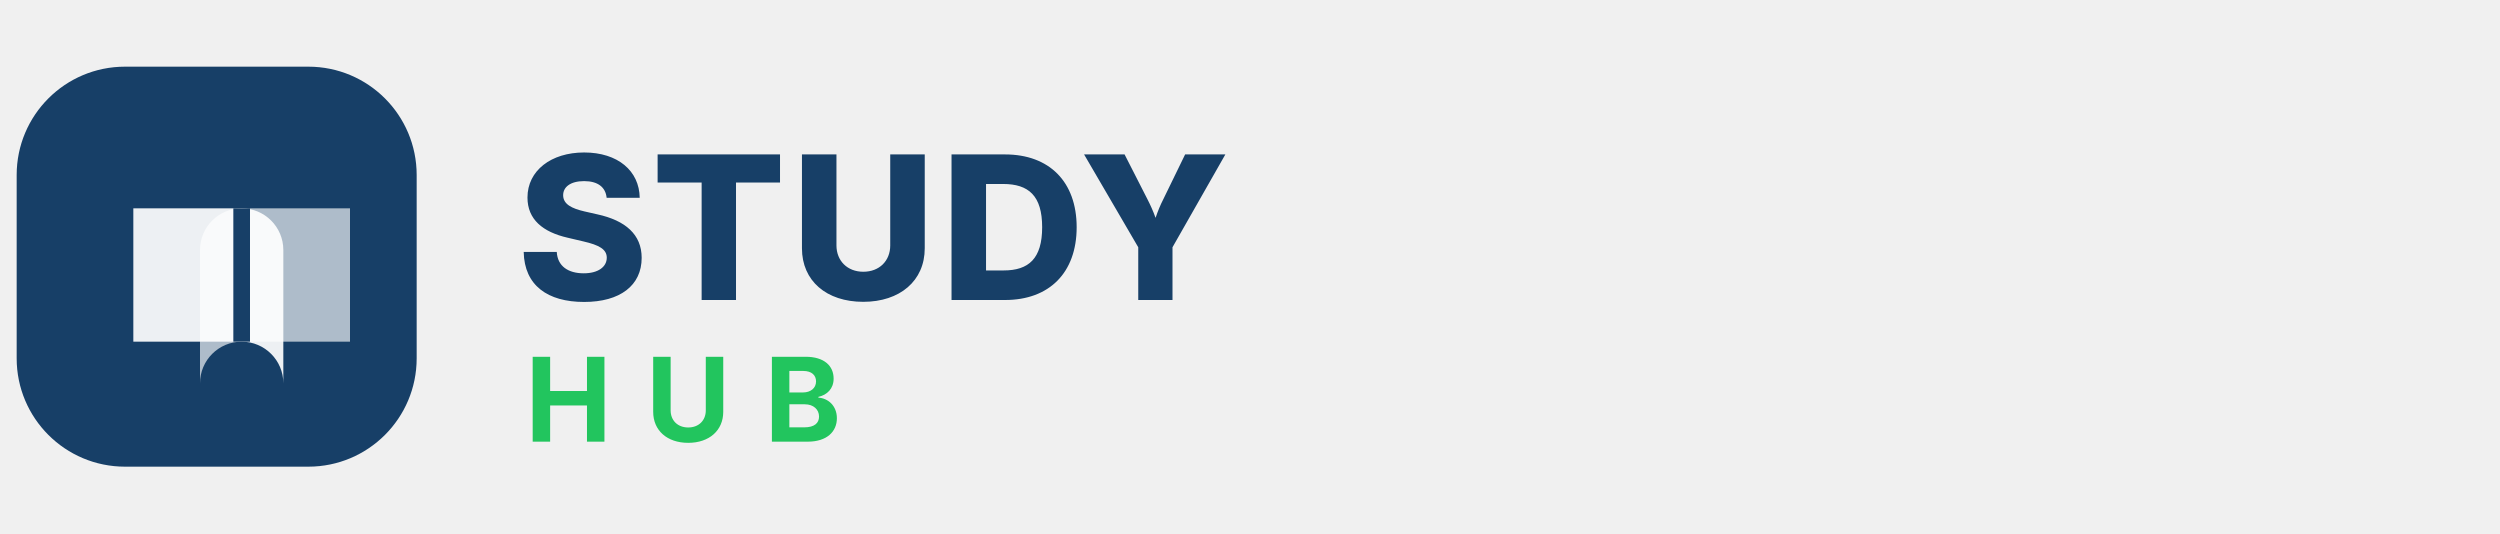
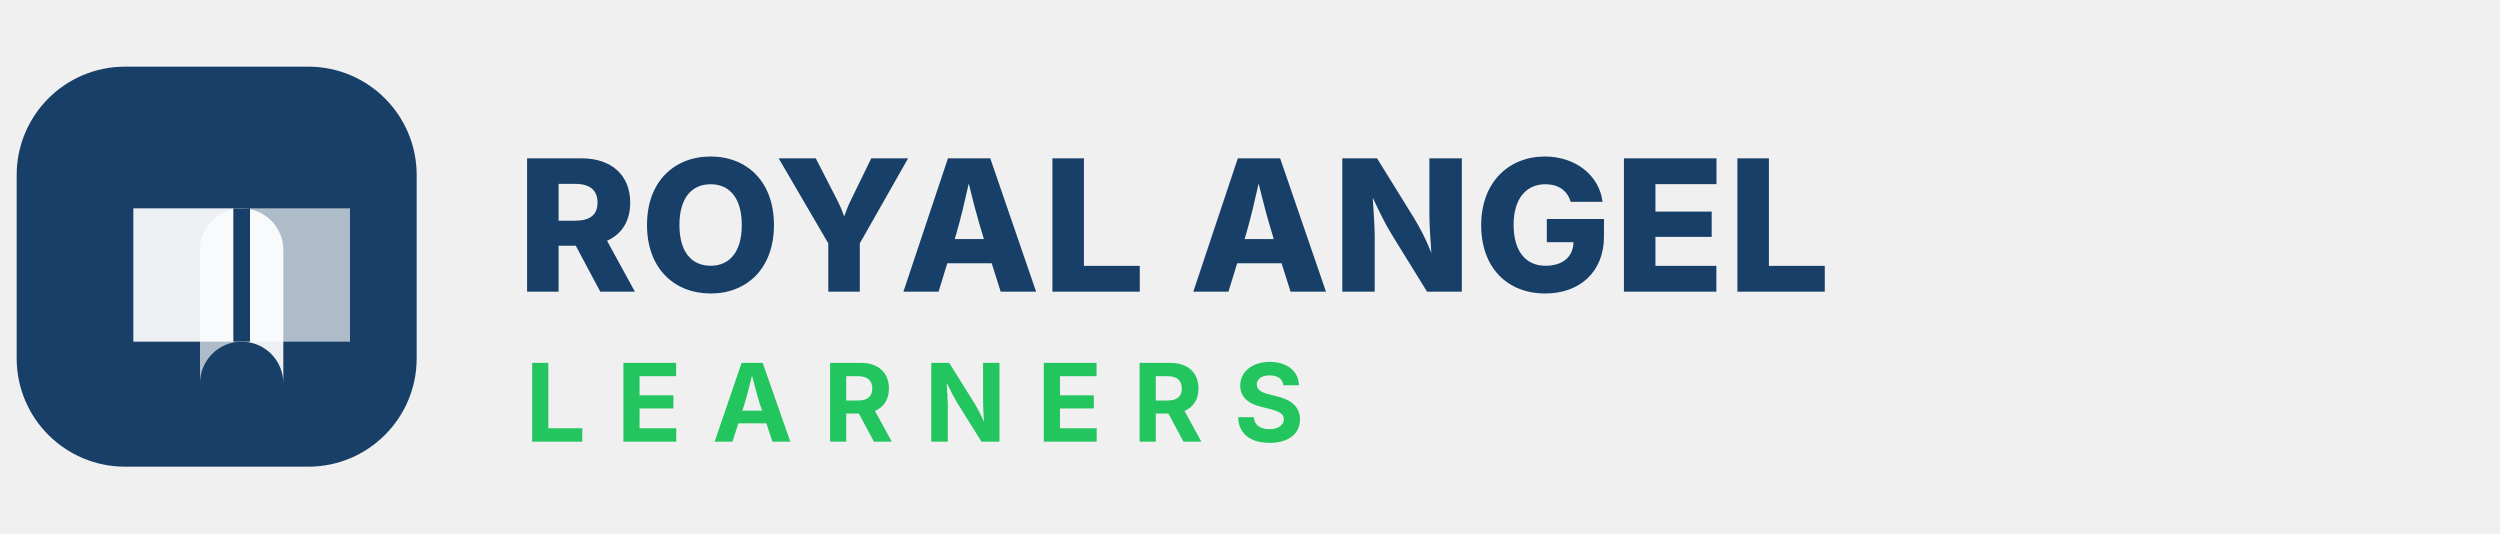
- <svg xmlns="http://www.w3.org/2000/svg" viewBox="0 0 300 64" role="img" aria-label="Study Hub">
+ <svg xmlns="http://www.w3.org/2000/svg" viewBox="0 0 300 64" role="img" aria-label="Royal Angel Learners">
  <rect x="2" y="8" width="48" height="48" rx="13" fill="#173f67" />
  <path d="M16 25h13a5 5 0 0 1 5 5v16a5 5 0 0 0-5-5H16z" fill="#ffffff" opacity="0.92" />
  <path d="M42 25H29a5 5 0 0 0-5 5v16a5 5 0 0 1 5-5h13z" fill="#ffffff" opacity="0.65" />
  <path d="M29 25v16" stroke="#173f67" stroke-width="2" />
-   <text x="62" y="36" font-family="Segoe UI, Inter, Arial, sans-serif" font-size="24" font-weight="800" fill="#173f67" letter-spacing="0.5">STUDY</text>
-   <text x="63" y="53" font-family="Segoe UI, Inter, Arial, sans-serif" font-size="14" font-weight="700" fill="#22c55e" letter-spacing="4">HUB</text>
+   <text x="62" y="35" font-family="Segoe UI, Inter, Arial, sans-serif" font-size="22" font-weight="800" fill="#173f67" letter-spacing="0.2">ROYAL ANGEL</text>
+   <text x="63" y="53" font-family="Segoe UI, Inter, Arial, sans-serif" font-size="13" font-weight="700" fill="#22c55e" letter-spacing="3.6">LEARNERS</text>
</svg>
